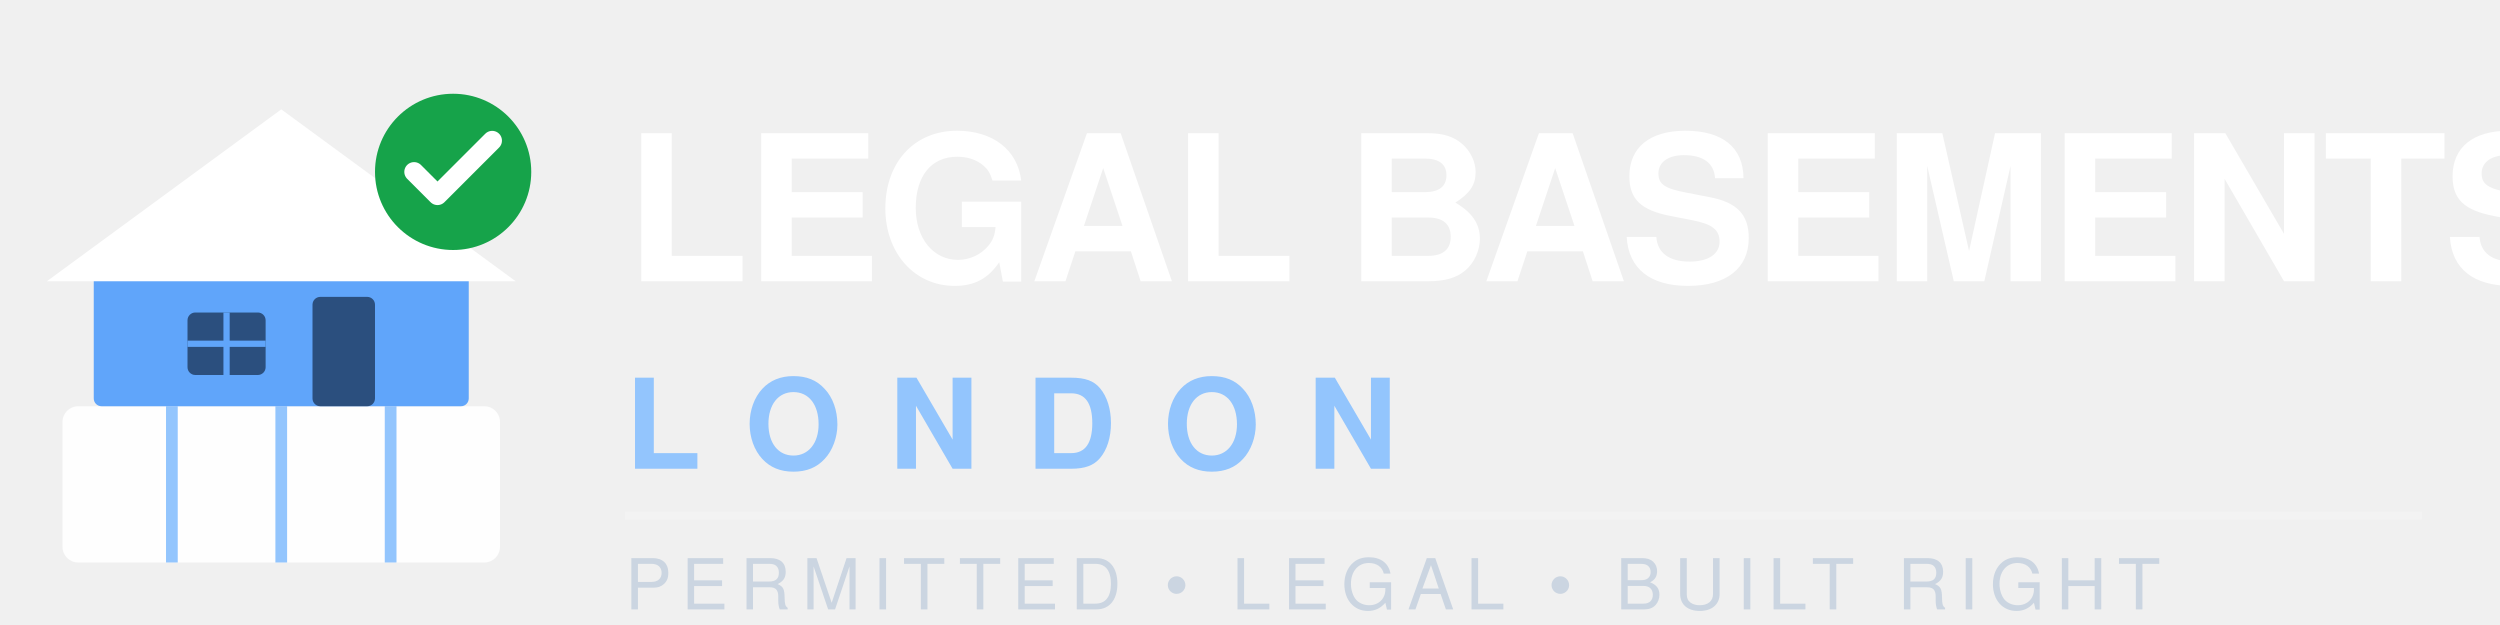
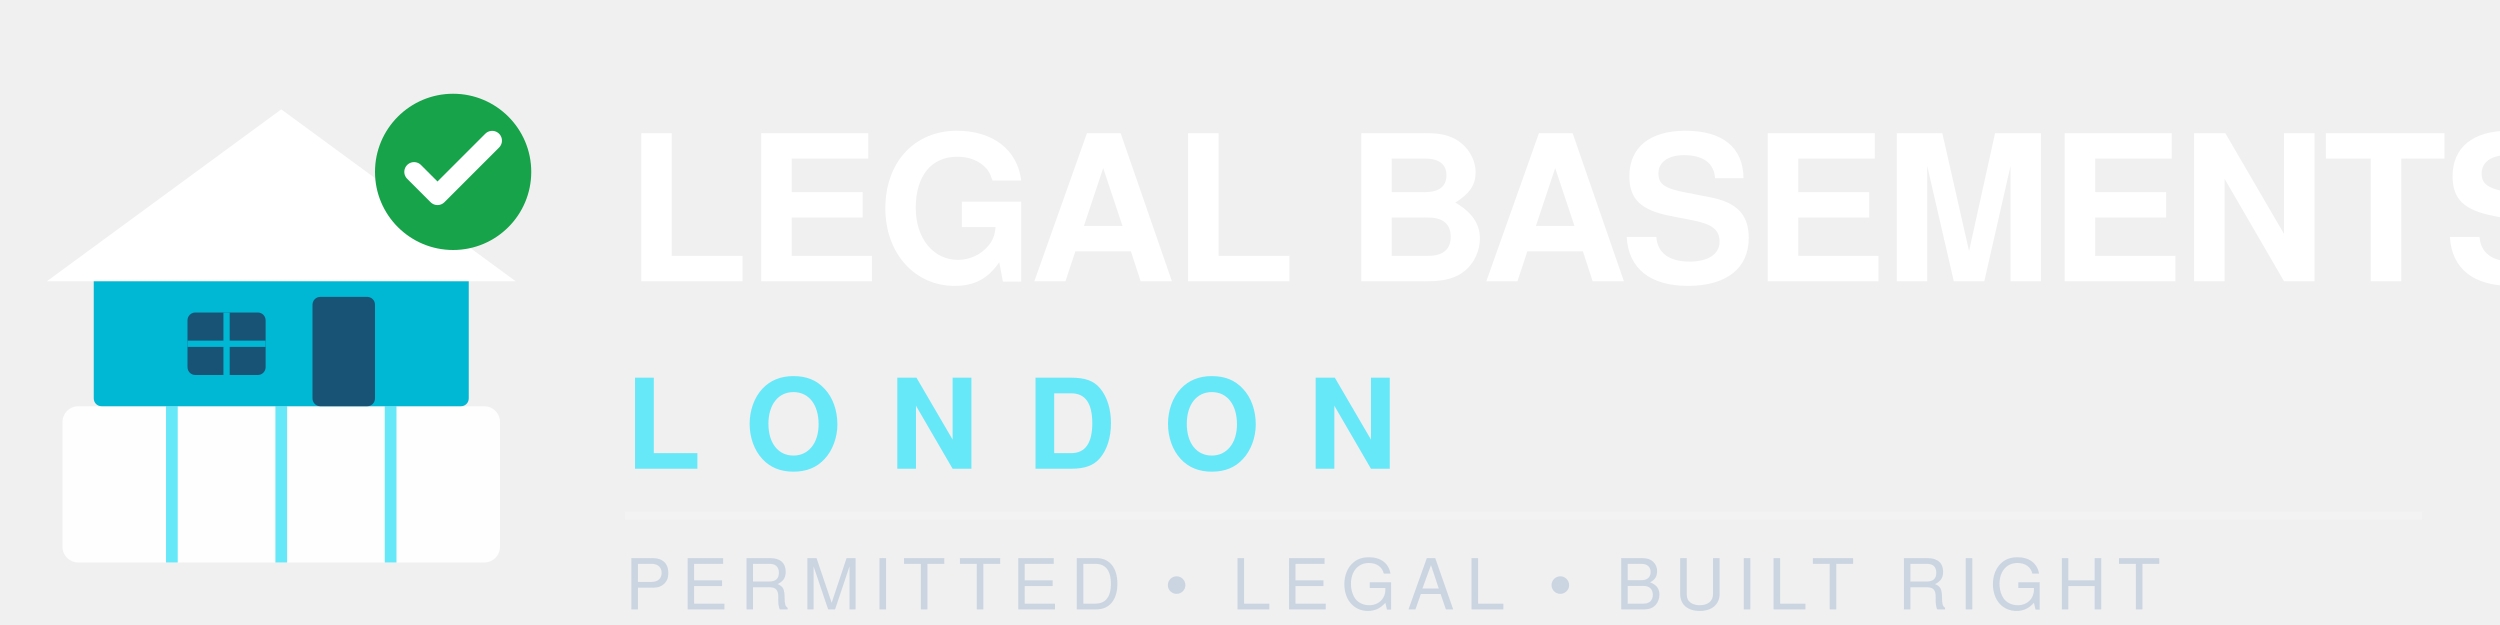
<svg xmlns="http://www.w3.org/2000/svg" viewBox="0 0 320 80" fill="none">
  <g transform="translate(0, 8)">
    <rect x="8" y="44" width="56" height="20" rx="2" fill="white" opacity="0.9" />
-     <line x1="22" y1="44" x2="22" y2="64" stroke="#93c5fd" stroke-width="1.5" />
-     <line x1="36" y1="44" x2="36" y2="64" stroke="#93c5fd" stroke-width="1.5" />
-     <line x1="50" y1="44" x2="50" y2="64" stroke="#93c5fd" stroke-width="1.5" />
-     <rect x="12" y="26" width="48" height="18" rx="1" fill="#60a5fa" />
+     <line x1="22" y1="44" x2="22" y2="64" stroke="#67e8f9" stroke-width="1.5" />
+     <line x1="36" y1="44" x2="36" y2="64" stroke="#67e8f9" stroke-width="1.5" />
+     <line x1="50" y1="44" x2="50" y2="64" stroke="#67e8f9" stroke-width="1.5" />
+     <rect x="12" y="26" width="48" height="18" rx="1" fill="#00B8D4" />
    <polygon points="6,28 36,6 66,28" fill="white" />
    <rect x="24" y="32" width="10" height="8" rx="1" fill="#1e3a5f" opacity="0.8" />
-     <line x1="29" y1="32" x2="29" y2="40" stroke="#60a5fa" stroke-width="0.8" />
-     <line x1="24" y1="36" x2="34" y2="36" stroke="#60a5fa" stroke-width="0.8" />
+     <line x1="29" y1="32" x2="29" y2="40" stroke="#00B8D4" stroke-width="0.8" />
+     <line x1="24" y1="36" x2="34" y2="36" stroke="#00B8D4" stroke-width="0.8" />
    <rect x="40" y="30" width="8" height="14" rx="1" fill="#1e3a5f" opacity="0.8" />
    <circle cx="58" cy="14" r="10" fill="#16a34a" />
    <polyline points="53,14 56,17 63,10" stroke="white" stroke-width="2.5" stroke-linecap="round" stroke-linejoin="round" fill="none" />
  </g>
  <g transform="translate(80, 0)">
    <text x="0" y="36" font-family="system-ui, -apple-system, 'Segoe UI', Helvetica, Arial, sans-serif" font-size="26" font-weight="800" fill="white" letter-spacing="-0.5">LEGAL BASEMENTS</text>
-     <text x="0" y="60" font-family="system-ui, -apple-system, 'Segoe UI', Helvetica, Arial, sans-serif" font-size="16" font-weight="600" fill="#93c5fd" letter-spacing="6">LONDON</text>
+     <text x="0" y="60" font-family="system-ui, -apple-system, 'Segoe UI', Helvetica, Arial, sans-serif" font-size="16" font-weight="600" fill="#67e8f9" letter-spacing="6">LONDON</text>
    <line x1="0" y1="66" x2="230" y2="66" stroke="white" stroke-width="1" opacity="0.2" />
    <text x="0" y="78" font-family="system-ui, -apple-system, 'Segoe UI', Helvetica, Arial, sans-serif" font-size="9" font-weight="500" fill="#cbd5e1" letter-spacing="1.5">PERMITTED • LEGAL • BUILT RIGHT</text>
  </g>
</svg>
